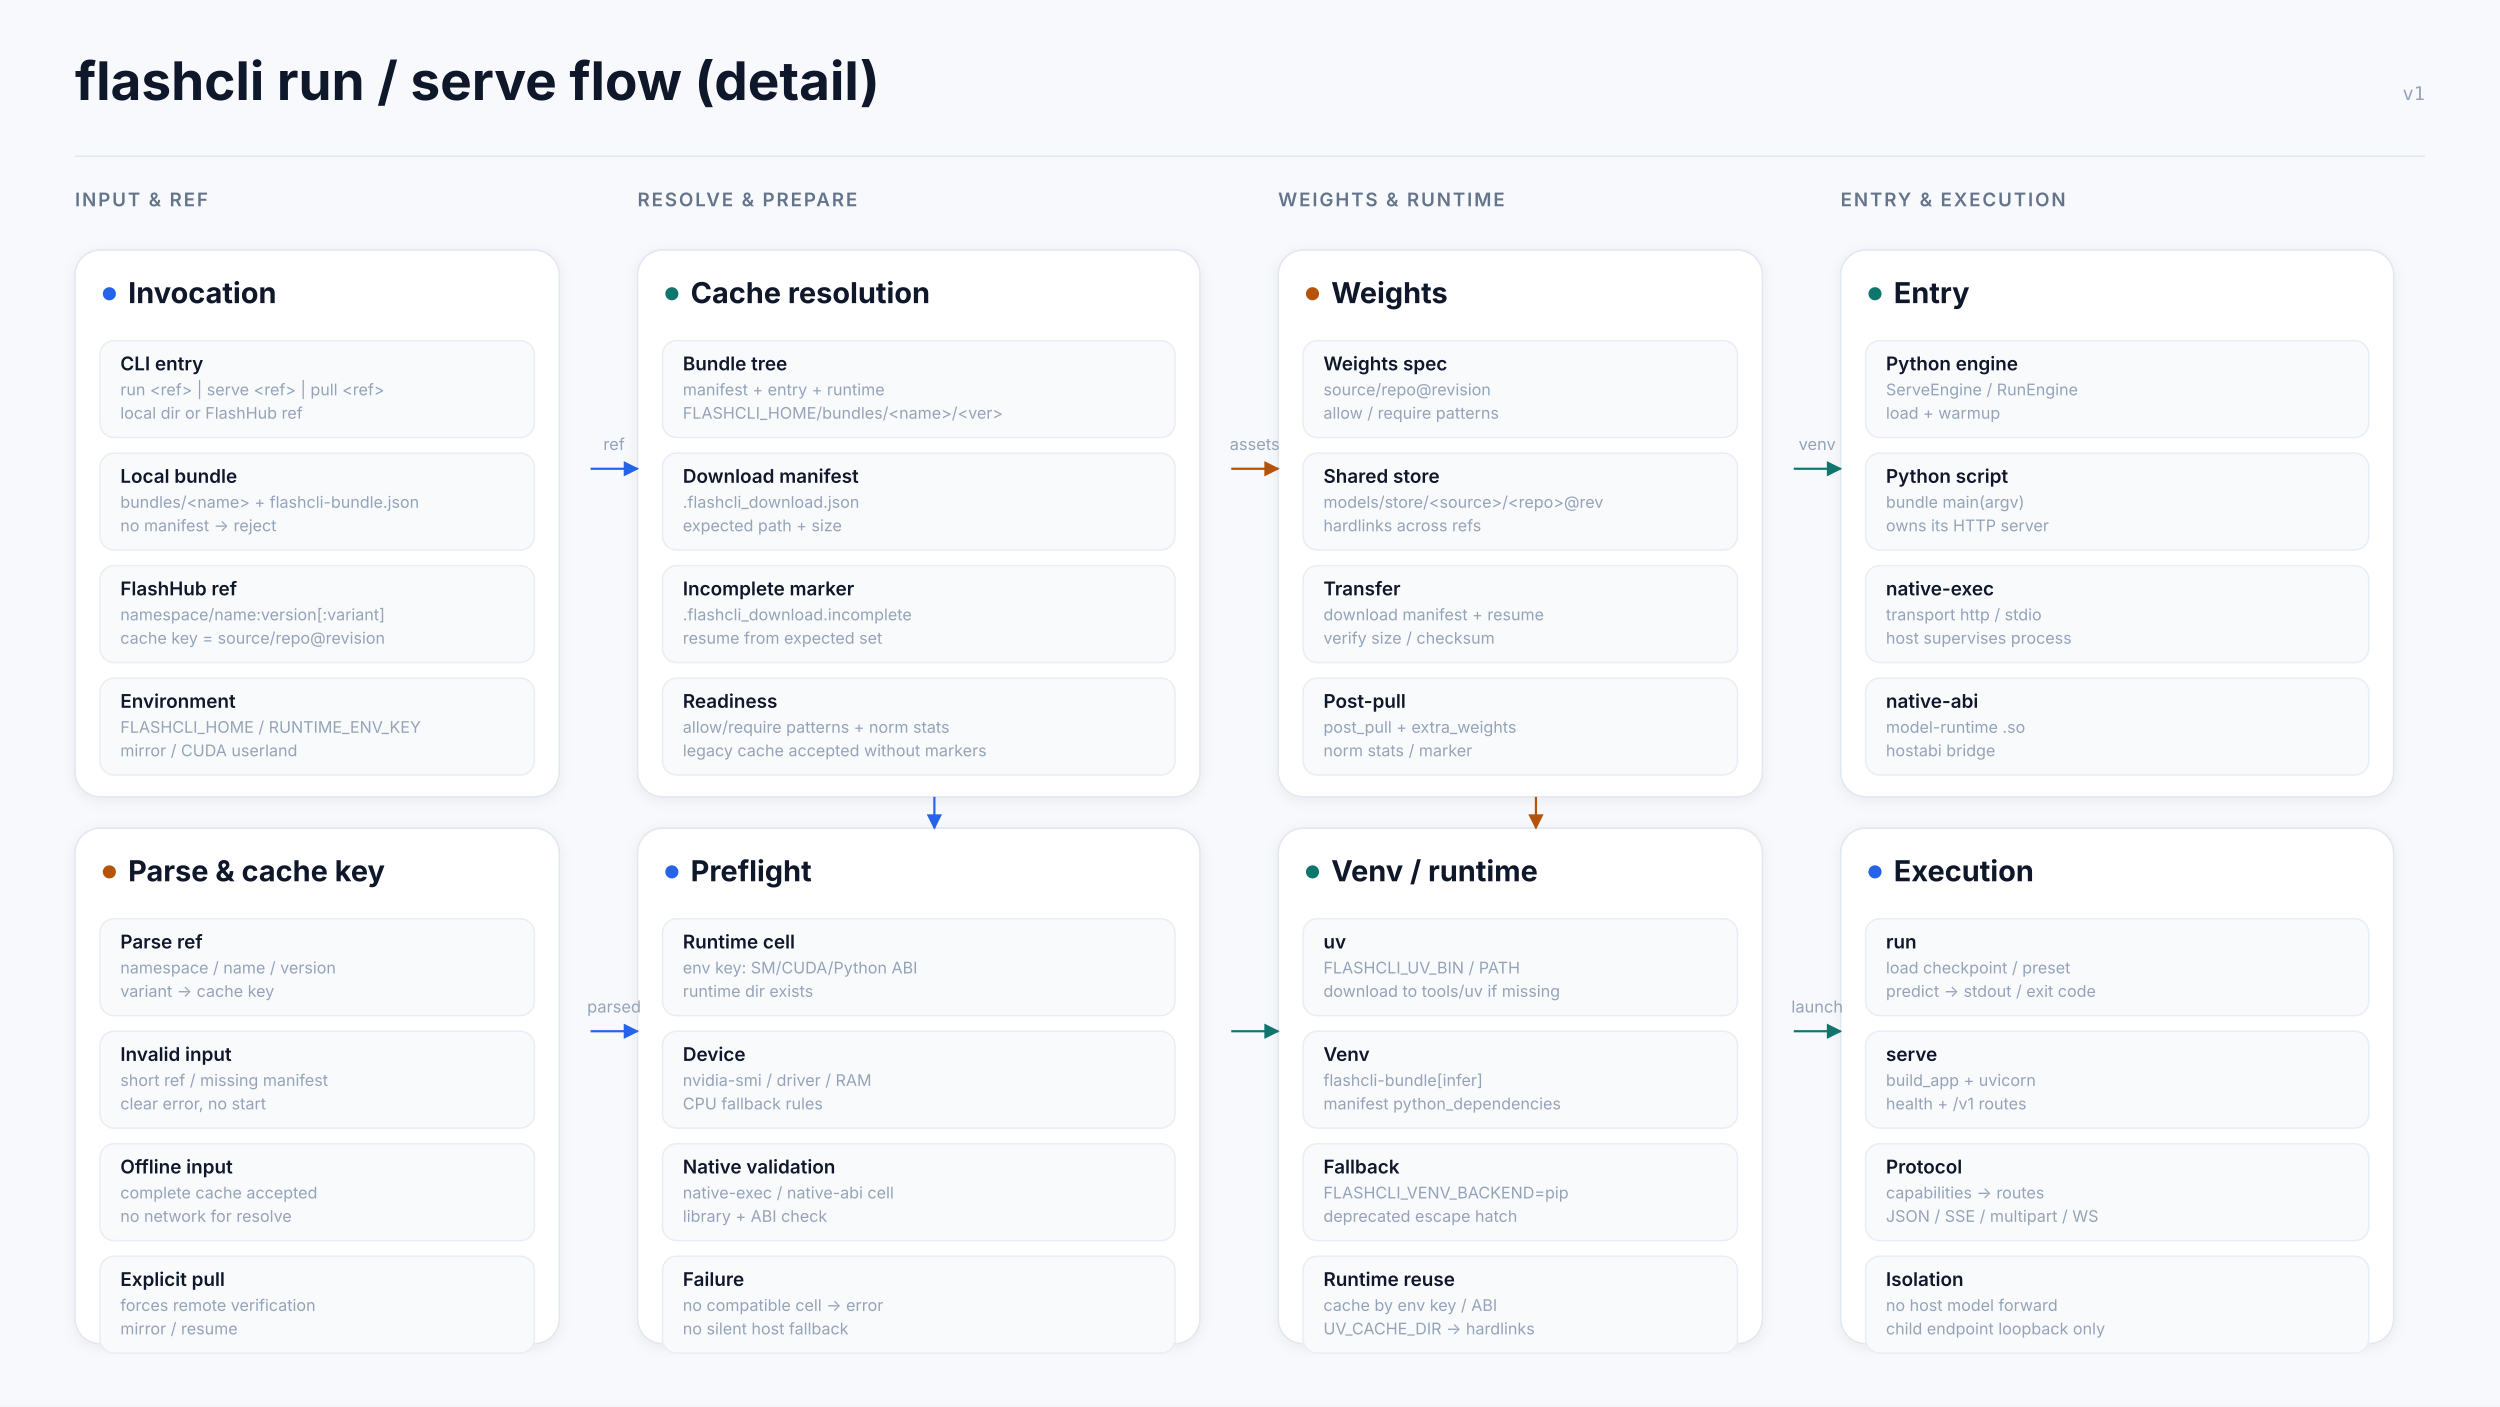
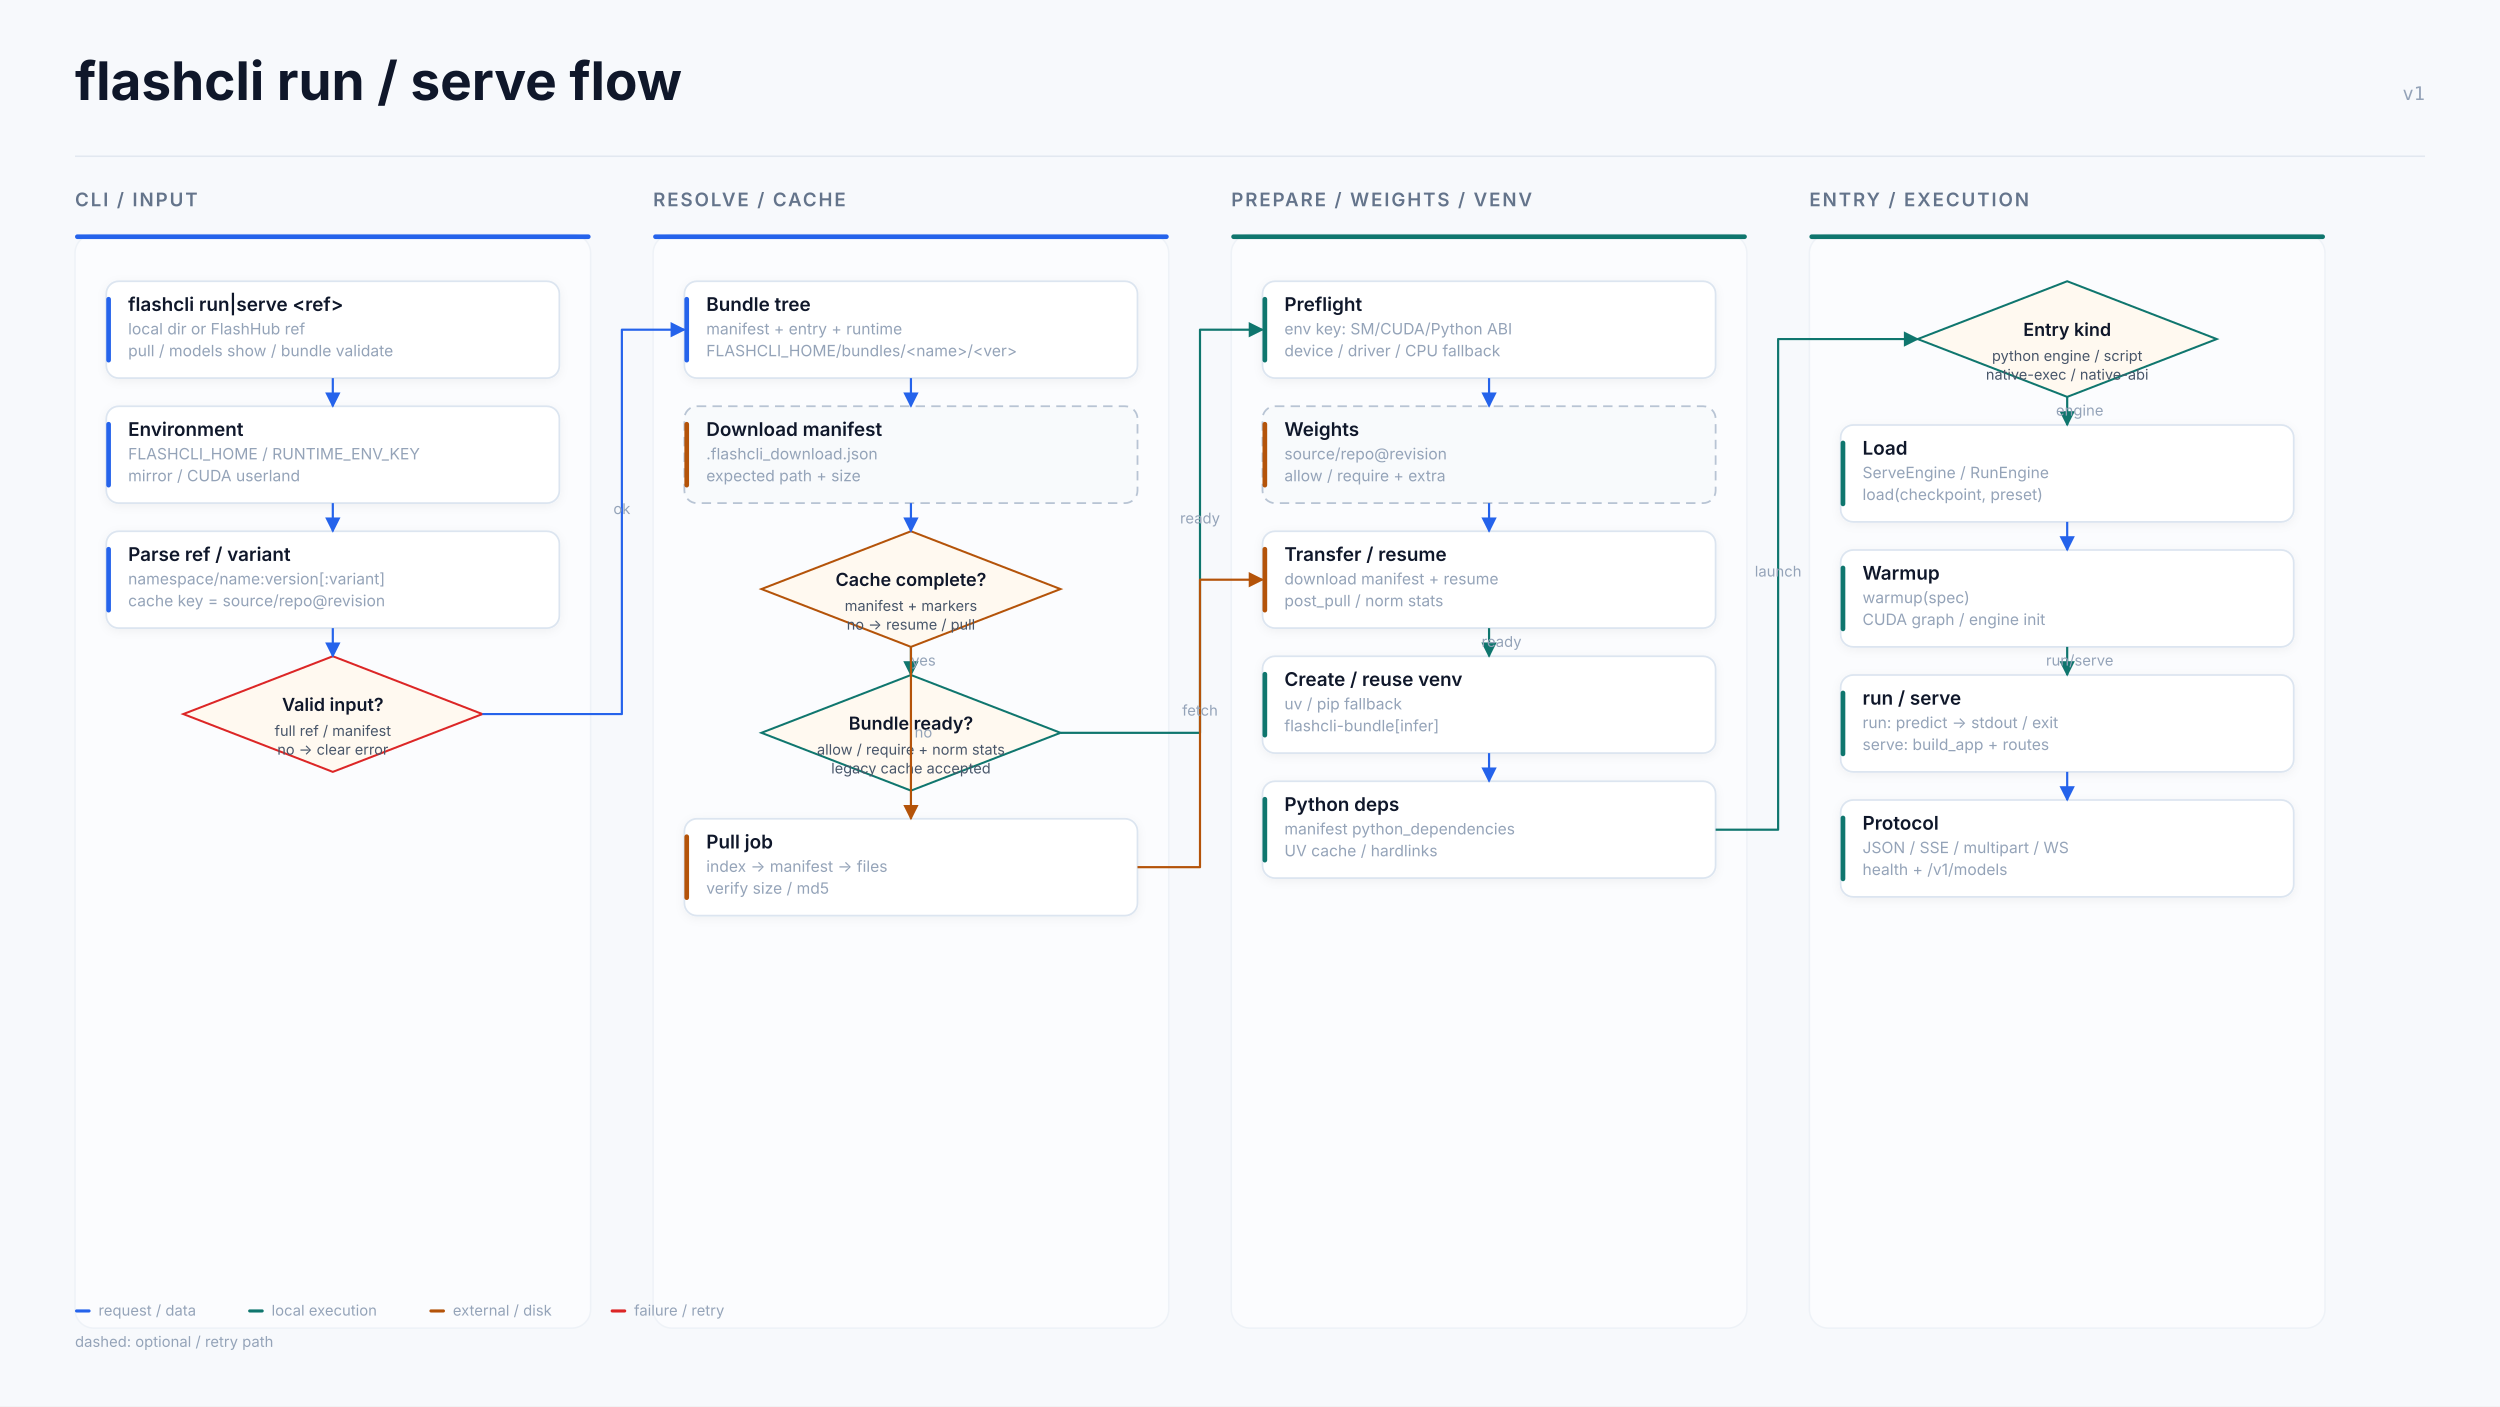
<svg xmlns="http://www.w3.org/2000/svg" width="1600" height="900" viewBox="0 0 1600 900">
  <defs>
    <filter id="shadow" x="-20%" y="-20%" width="140%" height="140%">
-       <feDropShadow dx="0" dy="2" stdDeviation="4" flood-color="#0F172A" flood-opacity="0.06" />
+       <feDropShadow dx="0" dy="1.5" stdDeviation="3" flood-color="#0F172A" flood-opacity="0.05" />
    </filter>
    <marker id="arrow-blue" viewBox="0 0 10 10" refX="9" refY="5" markerWidth="7" markerHeight="7" orient="auto-start-reverse">
      <path d="M 0 0 L 10 5 L 0 10 z" fill="#2563EB" />
    </marker>
    <marker id="arrow-green" viewBox="0 0 10 10" refX="9" refY="5" markerWidth="7" markerHeight="7" orient="auto-start-reverse">
      <path d="M 0 0 L 10 5 L 0 10 z" fill="#0F766E" />
    </marker>
    <marker id="arrow-amber" viewBox="0 0 10 10" refX="9" refY="5" markerWidth="7" markerHeight="7" orient="auto-start-reverse">
      <path d="M 0 0 L 10 5 L 0 10 z" fill="#B45309" />
    </marker>
    <marker id="arrow-red" viewBox="0 0 10 10" refX="9" refY="5" markerWidth="7" markerHeight="7" orient="auto-start-reverse">
      <path d="M 0 0 L 10 5 L 0 10 z" fill="#DC2626" />
    </marker>
  </defs>
  <rect width="1600" height="900" fill="#F7F9FC" />
  <path d="M 48 100 L 1552 100" stroke="#E2E8F0" stroke-width="1" />
-   <text x="48" y="64" text-anchor="start" font-family="Inter, Segoe UI, sans-serif" font-size="34" font-weight="700" fill="#0F172A">flashcli run / serve flow (detail)</text>
+   <text x="48" y="64" text-anchor="start" font-family="Inter, Segoe UI, sans-serif" font-size="34" font-weight="700" fill="#0F172A">flashcli run / serve flow</text>
  <text x="1552" y="64" text-anchor="end" font-family="JetBrains Mono, Consolas, monospace" font-size="12" font-weight="400" fill="#94A3B8">v1</text>
-   <text x="48" y="132" text-anchor="start" font-family="Inter, Segoe UI, sans-serif" font-size="12" font-weight="600" fill="#64748B" letter-spacing="1.2">INPUT &amp; REF</text>
-   <text x="408" y="132" text-anchor="start" font-family="Inter, Segoe UI, sans-serif" font-size="12" font-weight="600" fill="#64748B" letter-spacing="1.2">RESOLVE &amp; PREPARE</text>
-   <text x="818" y="132" text-anchor="start" font-family="Inter, Segoe UI, sans-serif" font-size="12" font-weight="600" fill="#64748B" letter-spacing="1.2">WEIGHTS &amp; RUNTIME</text>
-   <text x="1178" y="132" text-anchor="start" font-family="Inter, Segoe UI, sans-serif" font-size="12" font-weight="600" fill="#64748B" letter-spacing="1.2">ENTRY &amp; EXECUTION</text>
-   <rect x="48" y="160" width="310" height="350" rx="16" fill="#FFFFFF" stroke="#E2E8F0" stroke-width="1.1" filter="url(#shadow)" />
-   <circle cx="70" cy="188" r="4.2" fill="#2563EB" />
-   <text x="82" y="194" text-anchor="start" font-family="Inter, Segoe UI, sans-serif" font-size="18.5" font-weight="700" fill="#0F172A">Invocation</text>
-   <rect x="64" y="218" width="278" height="62" rx="9" fill="#F8FAFC" stroke="#E8EEF5" stroke-width="1" />
-   <text x="77" y="237" text-anchor="start" font-family="Inter, Segoe UI, sans-serif" font-size="12.1" font-weight="600" fill="#0F172A">CLI entry</text>
-   <text x="77" y="253" text-anchor="start" font-family="Inter, Segoe UI, sans-serif" font-size="10.3" font-weight="400" fill="#94A3B8">run &lt;ref&gt; | serve &lt;ref&gt; | pull &lt;ref&gt;</text>
-   <text x="77" y="268" text-anchor="start" font-family="Inter, Segoe UI, sans-serif" font-size="10.3" font-weight="400" fill="#94A3B8">local dir or FlashHub ref</text>
-   <rect x="64" y="290" width="278" height="62" rx="9" fill="#F8FAFC" stroke="#E8EEF5" stroke-width="1" />
-   <text x="77" y="309" text-anchor="start" font-family="Inter, Segoe UI, sans-serif" font-size="12.1" font-weight="600" fill="#0F172A">Local bundle</text>
-   <text x="77" y="325" text-anchor="start" font-family="Inter, Segoe UI, sans-serif" font-size="10.3" font-weight="400" fill="#94A3B8">bundles/&lt;name&gt; + flashcli-bundle.json</text>
-   <text x="77" y="340" text-anchor="start" font-family="Inter, Segoe UI, sans-serif" font-size="10.3" font-weight="400" fill="#94A3B8">no manifest -&gt; reject</text>
-   <rect x="64" y="362" width="278" height="62" rx="9" fill="#F8FAFC" stroke="#E8EEF5" stroke-width="1" />
-   <text x="77" y="381" text-anchor="start" font-family="Inter, Segoe UI, sans-serif" font-size="12.1" font-weight="600" fill="#0F172A">FlashHub ref</text>
-   <text x="77" y="397" text-anchor="start" font-family="Inter, Segoe UI, sans-serif" font-size="10.3" font-weight="400" fill="#94A3B8">namespace/name:version[:variant]</text>
-   <text x="77" y="412" text-anchor="start" font-family="Inter, Segoe UI, sans-serif" font-size="10.3" font-weight="400" fill="#94A3B8">cache key = source/repo@revision</text>
-   <rect x="64" y="434" width="278" height="62" rx="9" fill="#F8FAFC" stroke="#E8EEF5" stroke-width="1" />
-   <text x="77" y="453" text-anchor="start" font-family="Inter, Segoe UI, sans-serif" font-size="12.1" font-weight="600" fill="#0F172A">Environment</text>
-   <text x="77" y="469" text-anchor="start" font-family="Inter, Segoe UI, sans-serif" font-size="10.3" font-weight="400" fill="#94A3B8">FLASHCLI_HOME / RUNTIME_ENV_KEY</text>
-   <text x="77" y="484" text-anchor="start" font-family="Inter, Segoe UI, sans-serif" font-size="10.3" font-weight="400" fill="#94A3B8">mirror / CUDA userland</text>
-   <rect x="48" y="530" width="310" height="330" rx="16" fill="#FFFFFF" stroke="#E2E8F0" stroke-width="1.1" filter="url(#shadow)" />
-   <circle cx="70" cy="558" r="4.2" fill="#B45309" />
-   <text x="82" y="564" text-anchor="start" font-family="Inter, Segoe UI, sans-serif" font-size="18.5" font-weight="700" fill="#0F172A">Parse &amp; cache key</text>
-   <rect x="64" y="588" width="278" height="62" rx="9" fill="#F8FAFC" stroke="#E8EEF5" stroke-width="1" />
-   <text x="77" y="607" text-anchor="start" font-family="Inter, Segoe UI, sans-serif" font-size="12.1" font-weight="600" fill="#0F172A">Parse ref</text>
-   <text x="77" y="623" text-anchor="start" font-family="Inter, Segoe UI, sans-serif" font-size="10.3" font-weight="400" fill="#94A3B8">namespace / name / version</text>
-   <text x="77" y="638" text-anchor="start" font-family="Inter, Segoe UI, sans-serif" font-size="10.3" font-weight="400" fill="#94A3B8">variant -&gt; cache key</text>
-   <rect x="64" y="660" width="278" height="62" rx="9" fill="#F8FAFC" stroke="#E8EEF5" stroke-width="1" />
-   <text x="77" y="679" text-anchor="start" font-family="Inter, Segoe UI, sans-serif" font-size="12.1" font-weight="600" fill="#0F172A">Invalid input</text>
-   <text x="77" y="695" text-anchor="start" font-family="Inter, Segoe UI, sans-serif" font-size="10.3" font-weight="400" fill="#94A3B8">short ref / missing manifest</text>
-   <text x="77" y="710" text-anchor="start" font-family="Inter, Segoe UI, sans-serif" font-size="10.3" font-weight="400" fill="#94A3B8">clear error, no start</text>
-   <rect x="64" y="732" width="278" height="62" rx="9" fill="#F8FAFC" stroke="#E8EEF5" stroke-width="1" />
-   <text x="77" y="751" text-anchor="start" font-family="Inter, Segoe UI, sans-serif" font-size="12.1" font-weight="600" fill="#0F172A">Offline input</text>
-   <text x="77" y="767" text-anchor="start" font-family="Inter, Segoe UI, sans-serif" font-size="10.3" font-weight="400" fill="#94A3B8">complete cache accepted</text>
-   <text x="77" y="782" text-anchor="start" font-family="Inter, Segoe UI, sans-serif" font-size="10.3" font-weight="400" fill="#94A3B8">no network for resolve</text>
-   <rect x="64" y="804" width="278" height="62" rx="9" fill="#F8FAFC" stroke="#E8EEF5" stroke-width="1" />
-   <text x="77" y="823" text-anchor="start" font-family="Inter, Segoe UI, sans-serif" font-size="12.1" font-weight="600" fill="#0F172A">Explicit pull</text>
-   <text x="77" y="839" text-anchor="start" font-family="Inter, Segoe UI, sans-serif" font-size="10.3" font-weight="400" fill="#94A3B8">forces remote verification</text>
-   <text x="77" y="854" text-anchor="start" font-family="Inter, Segoe UI, sans-serif" font-size="10.3" font-weight="400" fill="#94A3B8">mirror / resume</text>
-   <rect x="408" y="160" width="360" height="350" rx="16" fill="#FFFFFF" stroke="#E2E8F0" stroke-width="1.1" filter="url(#shadow)" />
-   <circle cx="430" cy="188" r="4.2" fill="#0F766E" />
-   <text x="442" y="194" text-anchor="start" font-family="Inter, Segoe UI, sans-serif" font-size="18.5" font-weight="700" fill="#0F172A">Cache resolution</text>
-   <rect x="424" y="218" width="328" height="62" rx="9" fill="#F8FAFC" stroke="#E8EEF5" stroke-width="1" />
-   <text x="437" y="237" text-anchor="start" font-family="Inter, Segoe UI, sans-serif" font-size="12.1" font-weight="600" fill="#0F172A">Bundle tree</text>
-   <text x="437" y="253" text-anchor="start" font-family="Inter, Segoe UI, sans-serif" font-size="10.3" font-weight="400" fill="#94A3B8">manifest + entry + runtime</text>
-   <text x="437" y="268" text-anchor="start" font-family="Inter, Segoe UI, sans-serif" font-size="10.3" font-weight="400" fill="#94A3B8">FLASHCLI_HOME/bundles/&lt;name&gt;/&lt;ver&gt;</text>
-   <rect x="424" y="290" width="328" height="62" rx="9" fill="#F8FAFC" stroke="#E8EEF5" stroke-width="1" />
-   <text x="437" y="309" text-anchor="start" font-family="Inter, Segoe UI, sans-serif" font-size="12.1" font-weight="600" fill="#0F172A">Download manifest</text>
-   <text x="437" y="325" text-anchor="start" font-family="Inter, Segoe UI, sans-serif" font-size="10.3" font-weight="400" fill="#94A3B8">.flashcli_download.json</text>
-   <text x="437" y="340" text-anchor="start" font-family="Inter, Segoe UI, sans-serif" font-size="10.3" font-weight="400" fill="#94A3B8">expected path + size</text>
-   <rect x="424" y="362" width="328" height="62" rx="9" fill="#F8FAFC" stroke="#E8EEF5" stroke-width="1" />
-   <text x="437" y="381" text-anchor="start" font-family="Inter, Segoe UI, sans-serif" font-size="12.1" font-weight="600" fill="#0F172A">Incomplete marker</text>
-   <text x="437" y="397" text-anchor="start" font-family="Inter, Segoe UI, sans-serif" font-size="10.3" font-weight="400" fill="#94A3B8">.flashcli_download.incomplete</text>
-   <text x="437" y="412" text-anchor="start" font-family="Inter, Segoe UI, sans-serif" font-size="10.3" font-weight="400" fill="#94A3B8">resume from expected set</text>
-   <rect x="424" y="434" width="328" height="62" rx="9" fill="#F8FAFC" stroke="#E8EEF5" stroke-width="1" />
-   <text x="437" y="453" text-anchor="start" font-family="Inter, Segoe UI, sans-serif" font-size="12.1" font-weight="600" fill="#0F172A">Readiness</text>
-   <text x="437" y="469" text-anchor="start" font-family="Inter, Segoe UI, sans-serif" font-size="10.3" font-weight="400" fill="#94A3B8">allow/require patterns + norm stats</text>
-   <text x="437" y="484" text-anchor="start" font-family="Inter, Segoe UI, sans-serif" font-size="10.3" font-weight="400" fill="#94A3B8">legacy cache accepted without markers</text>
-   <rect x="408" y="530" width="360" height="330" rx="16" fill="#FFFFFF" stroke="#E2E8F0" stroke-width="1.1" filter="url(#shadow)" />
-   <circle cx="430" cy="558" r="4.2" fill="#2563EB" />
-   <text x="442" y="564" text-anchor="start" font-family="Inter, Segoe UI, sans-serif" font-size="18.5" font-weight="700" fill="#0F172A">Preflight</text>
-   <rect x="424" y="588" width="328" height="62" rx="9" fill="#F8FAFC" stroke="#E8EEF5" stroke-width="1" />
-   <text x="437" y="607" text-anchor="start" font-family="Inter, Segoe UI, sans-serif" font-size="12.1" font-weight="600" fill="#0F172A">Runtime cell</text>
-   <text x="437" y="623" text-anchor="start" font-family="Inter, Segoe UI, sans-serif" font-size="10.3" font-weight="400" fill="#94A3B8">env key: SM/CUDA/Python ABI</text>
-   <text x="437" y="638" text-anchor="start" font-family="Inter, Segoe UI, sans-serif" font-size="10.3" font-weight="400" fill="#94A3B8">runtime dir exists</text>
-   <rect x="424" y="660" width="328" height="62" rx="9" fill="#F8FAFC" stroke="#E8EEF5" stroke-width="1" />
-   <text x="437" y="679" text-anchor="start" font-family="Inter, Segoe UI, sans-serif" font-size="12.1" font-weight="600" fill="#0F172A">Device</text>
-   <text x="437" y="695" text-anchor="start" font-family="Inter, Segoe UI, sans-serif" font-size="10.3" font-weight="400" fill="#94A3B8">nvidia-smi / driver / RAM</text>
-   <text x="437" y="710" text-anchor="start" font-family="Inter, Segoe UI, sans-serif" font-size="10.3" font-weight="400" fill="#94A3B8">CPU fallback rules</text>
-   <rect x="424" y="732" width="328" height="62" rx="9" fill="#F8FAFC" stroke="#E8EEF5" stroke-width="1" />
-   <text x="437" y="751" text-anchor="start" font-family="Inter, Segoe UI, sans-serif" font-size="12.1" font-weight="600" fill="#0F172A">Native validation</text>
-   <text x="437" y="767" text-anchor="start" font-family="Inter, Segoe UI, sans-serif" font-size="10.3" font-weight="400" fill="#94A3B8">native-exec / native-abi cell</text>
-   <text x="437" y="782" text-anchor="start" font-family="Inter, Segoe UI, sans-serif" font-size="10.3" font-weight="400" fill="#94A3B8">library + ABI check</text>
-   <rect x="424" y="804" width="328" height="62" rx="9" fill="#F8FAFC" stroke="#E8EEF5" stroke-width="1" />
-   <text x="437" y="823" text-anchor="start" font-family="Inter, Segoe UI, sans-serif" font-size="12.1" font-weight="600" fill="#0F172A">Failure</text>
-   <text x="437" y="839" text-anchor="start" font-family="Inter, Segoe UI, sans-serif" font-size="10.3" font-weight="400" fill="#94A3B8">no compatible cell -&gt; error</text>
-   <text x="437" y="854" text-anchor="start" font-family="Inter, Segoe UI, sans-serif" font-size="10.3" font-weight="400" fill="#94A3B8">no silent host fallback</text>
-   <rect x="818" y="160" width="310" height="350" rx="16" fill="#FFFFFF" stroke="#E2E8F0" stroke-width="1.1" filter="url(#shadow)" />
-   <circle cx="840" cy="188" r="4.2" fill="#B45309" />
-   <text x="852" y="194" text-anchor="start" font-family="Inter, Segoe UI, sans-serif" font-size="18.5" font-weight="700" fill="#0F172A">Weights</text>
-   <rect x="834" y="218" width="278" height="62" rx="9" fill="#F8FAFC" stroke="#E8EEF5" stroke-width="1" />
-   <text x="847" y="237" text-anchor="start" font-family="Inter, Segoe UI, sans-serif" font-size="12.1" font-weight="600" fill="#0F172A">Weights spec</text>
-   <text x="847" y="253" text-anchor="start" font-family="Inter, Segoe UI, sans-serif" font-size="10.3" font-weight="400" fill="#94A3B8">source/repo@revision</text>
-   <text x="847" y="268" text-anchor="start" font-family="Inter, Segoe UI, sans-serif" font-size="10.3" font-weight="400" fill="#94A3B8">allow / require patterns</text>
-   <rect x="834" y="290" width="278" height="62" rx="9" fill="#F8FAFC" stroke="#E8EEF5" stroke-width="1" />
-   <text x="847" y="309" text-anchor="start" font-family="Inter, Segoe UI, sans-serif" font-size="12.1" font-weight="600" fill="#0F172A">Shared store</text>
-   <text x="847" y="325" text-anchor="start" font-family="Inter, Segoe UI, sans-serif" font-size="10.3" font-weight="400" fill="#94A3B8">models/store/&lt;source&gt;/&lt;repo&gt;@rev</text>
-   <text x="847" y="340" text-anchor="start" font-family="Inter, Segoe UI, sans-serif" font-size="10.3" font-weight="400" fill="#94A3B8">hardlinks across refs</text>
-   <rect x="834" y="362" width="278" height="62" rx="9" fill="#F8FAFC" stroke="#E8EEF5" stroke-width="1" />
-   <text x="847" y="381" text-anchor="start" font-family="Inter, Segoe UI, sans-serif" font-size="12.1" font-weight="600" fill="#0F172A">Transfer</text>
-   <text x="847" y="397" text-anchor="start" font-family="Inter, Segoe UI, sans-serif" font-size="10.3" font-weight="400" fill="#94A3B8">download manifest + resume</text>
-   <text x="847" y="412" text-anchor="start" font-family="Inter, Segoe UI, sans-serif" font-size="10.3" font-weight="400" fill="#94A3B8">verify size / checksum</text>
-   <rect x="834" y="434" width="278" height="62" rx="9" fill="#F8FAFC" stroke="#E8EEF5" stroke-width="1" />
-   <text x="847" y="453" text-anchor="start" font-family="Inter, Segoe UI, sans-serif" font-size="12.1" font-weight="600" fill="#0F172A">Post-pull</text>
-   <text x="847" y="469" text-anchor="start" font-family="Inter, Segoe UI, sans-serif" font-size="10.3" font-weight="400" fill="#94A3B8">post_pull + extra_weights</text>
-   <text x="847" y="484" text-anchor="start" font-family="Inter, Segoe UI, sans-serif" font-size="10.3" font-weight="400" fill="#94A3B8">norm stats / marker</text>
-   <rect x="818" y="530" width="310" height="330" rx="16" fill="#FFFFFF" stroke="#E2E8F0" stroke-width="1.1" filter="url(#shadow)" />
-   <circle cx="840" cy="558" r="4.2" fill="#0F766E" />
-   <text x="852" y="564" text-anchor="start" font-family="Inter, Segoe UI, sans-serif" font-size="18.5" font-weight="700" fill="#0F172A">Venv / runtime</text>
-   <rect x="834" y="588" width="278" height="62" rx="9" fill="#F8FAFC" stroke="#E8EEF5" stroke-width="1" />
-   <text x="847" y="607" text-anchor="start" font-family="Inter, Segoe UI, sans-serif" font-size="12.1" font-weight="600" fill="#0F172A">uv</text>
-   <text x="847" y="623" text-anchor="start" font-family="Inter, Segoe UI, sans-serif" font-size="10.3" font-weight="400" fill="#94A3B8">FLASHCLI_UV_BIN / PATH</text>
-   <text x="847" y="638" text-anchor="start" font-family="Inter, Segoe UI, sans-serif" font-size="10.3" font-weight="400" fill="#94A3B8">download to tools/uv if missing</text>
-   <rect x="834" y="660" width="278" height="62" rx="9" fill="#F8FAFC" stroke="#E8EEF5" stroke-width="1" />
-   <text x="847" y="679" text-anchor="start" font-family="Inter, Segoe UI, sans-serif" font-size="12.1" font-weight="600" fill="#0F172A">Venv</text>
-   <text x="847" y="695" text-anchor="start" font-family="Inter, Segoe UI, sans-serif" font-size="10.3" font-weight="400" fill="#94A3B8">flashcli-bundle[infer]</text>
-   <text x="847" y="710" text-anchor="start" font-family="Inter, Segoe UI, sans-serif" font-size="10.3" font-weight="400" fill="#94A3B8">manifest python_dependencies</text>
-   <rect x="834" y="732" width="278" height="62" rx="9" fill="#F8FAFC" stroke="#E8EEF5" stroke-width="1" />
-   <text x="847" y="751" text-anchor="start" font-family="Inter, Segoe UI, sans-serif" font-size="12.1" font-weight="600" fill="#0F172A">Fallback</text>
-   <text x="847" y="767" text-anchor="start" font-family="Inter, Segoe UI, sans-serif" font-size="10.3" font-weight="400" fill="#94A3B8">FLASHCLI_VENV_BACKEND=pip</text>
-   <text x="847" y="782" text-anchor="start" font-family="Inter, Segoe UI, sans-serif" font-size="10.3" font-weight="400" fill="#94A3B8">deprecated escape hatch</text>
-   <rect x="834" y="804" width="278" height="62" rx="9" fill="#F8FAFC" stroke="#E8EEF5" stroke-width="1" />
-   <text x="847" y="823" text-anchor="start" font-family="Inter, Segoe UI, sans-serif" font-size="12.1" font-weight="600" fill="#0F172A">Runtime reuse</text>
-   <text x="847" y="839" text-anchor="start" font-family="Inter, Segoe UI, sans-serif" font-size="10.3" font-weight="400" fill="#94A3B8">cache by env key / ABI</text>
-   <text x="847" y="854" text-anchor="start" font-family="Inter, Segoe UI, sans-serif" font-size="10.3" font-weight="400" fill="#94A3B8">UV_CACHE_DIR -&gt; hardlinks</text>
-   <rect x="1178" y="160" width="354" height="350" rx="16" fill="#FFFFFF" stroke="#E2E8F0" stroke-width="1.1" filter="url(#shadow)" />
-   <circle cx="1200" cy="188" r="4.2" fill="#0F766E" />
-   <text x="1212" y="194" text-anchor="start" font-family="Inter, Segoe UI, sans-serif" font-size="18.5" font-weight="700" fill="#0F172A">Entry</text>
-   <rect x="1194" y="218" width="322" height="62" rx="9" fill="#F8FAFC" stroke="#E8EEF5" stroke-width="1" />
-   <text x="1207" y="237" text-anchor="start" font-family="Inter, Segoe UI, sans-serif" font-size="12.1" font-weight="600" fill="#0F172A">Python engine</text>
-   <text x="1207" y="253" text-anchor="start" font-family="Inter, Segoe UI, sans-serif" font-size="10.3" font-weight="400" fill="#94A3B8">ServeEngine / RunEngine</text>
-   <text x="1207" y="268" text-anchor="start" font-family="Inter, Segoe UI, sans-serif" font-size="10.3" font-weight="400" fill="#94A3B8">load + warmup</text>
-   <rect x="1194" y="290" width="322" height="62" rx="9" fill="#F8FAFC" stroke="#E8EEF5" stroke-width="1" />
-   <text x="1207" y="309" text-anchor="start" font-family="Inter, Segoe UI, sans-serif" font-size="12.1" font-weight="600" fill="#0F172A">Python script</text>
-   <text x="1207" y="325" text-anchor="start" font-family="Inter, Segoe UI, sans-serif" font-size="10.3" font-weight="400" fill="#94A3B8">bundle main(argv)</text>
-   <text x="1207" y="340" text-anchor="start" font-family="Inter, Segoe UI, sans-serif" font-size="10.3" font-weight="400" fill="#94A3B8">owns its HTTP server</text>
-   <rect x="1194" y="362" width="322" height="62" rx="9" fill="#F8FAFC" stroke="#E8EEF5" stroke-width="1" />
-   <text x="1207" y="381" text-anchor="start" font-family="Inter, Segoe UI, sans-serif" font-size="12.1" font-weight="600" fill="#0F172A">native-exec</text>
-   <text x="1207" y="397" text-anchor="start" font-family="Inter, Segoe UI, sans-serif" font-size="10.3" font-weight="400" fill="#94A3B8">transport http / stdio</text>
-   <text x="1207" y="412" text-anchor="start" font-family="Inter, Segoe UI, sans-serif" font-size="10.3" font-weight="400" fill="#94A3B8">host supervises process</text>
-   <rect x="1194" y="434" width="322" height="62" rx="9" fill="#F8FAFC" stroke="#E8EEF5" stroke-width="1" />
-   <text x="1207" y="453" text-anchor="start" font-family="Inter, Segoe UI, sans-serif" font-size="12.1" font-weight="600" fill="#0F172A">native-abi</text>
-   <text x="1207" y="469" text-anchor="start" font-family="Inter, Segoe UI, sans-serif" font-size="10.3" font-weight="400" fill="#94A3B8">model-runtime .so</text>
-   <text x="1207" y="484" text-anchor="start" font-family="Inter, Segoe UI, sans-serif" font-size="10.3" font-weight="400" fill="#94A3B8">hostabi bridge</text>
-   <rect x="1178" y="530" width="354" height="330" rx="16" fill="#FFFFFF" stroke="#E2E8F0" stroke-width="1.1" filter="url(#shadow)" />
-   <circle cx="1200" cy="558" r="4.2" fill="#2563EB" />
-   <text x="1212" y="564" text-anchor="start" font-family="Inter, Segoe UI, sans-serif" font-size="18.5" font-weight="700" fill="#0F172A">Execution</text>
-   <rect x="1194" y="588" width="322" height="62" rx="9" fill="#F8FAFC" stroke="#E8EEF5" stroke-width="1" />
-   <text x="1207" y="607" text-anchor="start" font-family="Inter, Segoe UI, sans-serif" font-size="12.1" font-weight="600" fill="#0F172A">run</text>
-   <text x="1207" y="623" text-anchor="start" font-family="Inter, Segoe UI, sans-serif" font-size="10.3" font-weight="400" fill="#94A3B8">load checkpoint / preset</text>
-   <text x="1207" y="638" text-anchor="start" font-family="Inter, Segoe UI, sans-serif" font-size="10.3" font-weight="400" fill="#94A3B8">predict -&gt; stdout / exit code</text>
-   <rect x="1194" y="660" width="322" height="62" rx="9" fill="#F8FAFC" stroke="#E8EEF5" stroke-width="1" />
-   <text x="1207" y="679" text-anchor="start" font-family="Inter, Segoe UI, sans-serif" font-size="12.1" font-weight="600" fill="#0F172A">serve</text>
-   <text x="1207" y="695" text-anchor="start" font-family="Inter, Segoe UI, sans-serif" font-size="10.3" font-weight="400" fill="#94A3B8">build_app + uvicorn</text>
-   <text x="1207" y="710" text-anchor="start" font-family="Inter, Segoe UI, sans-serif" font-size="10.3" font-weight="400" fill="#94A3B8">health + /v1 routes</text>
-   <rect x="1194" y="732" width="322" height="62" rx="9" fill="#F8FAFC" stroke="#E8EEF5" stroke-width="1" />
-   <text x="1207" y="751" text-anchor="start" font-family="Inter, Segoe UI, sans-serif" font-size="12.1" font-weight="600" fill="#0F172A">Protocol</text>
-   <text x="1207" y="767" text-anchor="start" font-family="Inter, Segoe UI, sans-serif" font-size="10.3" font-weight="400" fill="#94A3B8">capabilities -&gt; routes</text>
-   <text x="1207" y="782" text-anchor="start" font-family="Inter, Segoe UI, sans-serif" font-size="10.3" font-weight="400" fill="#94A3B8">JSON / SSE / multipart / WS</text>
-   <rect x="1194" y="804" width="322" height="62" rx="9" fill="#F8FAFC" stroke="#E8EEF5" stroke-width="1" />
-   <text x="1207" y="823" text-anchor="start" font-family="Inter, Segoe UI, sans-serif" font-size="12.1" font-weight="600" fill="#0F172A">Isolation</text>
-   <text x="1207" y="839" text-anchor="start" font-family="Inter, Segoe UI, sans-serif" font-size="10.3" font-weight="400" fill="#94A3B8">no host model forward</text>
-   <text x="1207" y="854" text-anchor="start" font-family="Inter, Segoe UI, sans-serif" font-size="10.3" font-weight="400" fill="#94A3B8">child endpoint loopback only</text>
-   <path d="M 378 300 L 408 300" fill="none" stroke="#2563EB" stroke-width="1.4" stroke-linejoin="round" marker-end="url(#arrow-blue)" />
-   <text x="393" y="288" text-anchor="middle" font-family="Inter, Segoe UI, sans-serif" font-size="10.5" font-weight="400" fill="#94A3B8">ref</text>
-   <path d="M 788 300 L 818 300" fill="none" stroke="#B45309" stroke-width="1.4" stroke-linejoin="round" marker-end="url(#arrow-amber)" />
-   <text x="803" y="288" text-anchor="middle" font-family="Inter, Segoe UI, sans-serif" font-size="10.5" font-weight="400" fill="#94A3B8">assets</text>
-   <path d="M 1148 300 L 1178 300" fill="none" stroke="#0F766E" stroke-width="1.4" stroke-linejoin="round" marker-end="url(#arrow-green)" />
-   <text x="1163" y="288" text-anchor="middle" font-family="Inter, Segoe UI, sans-serif" font-size="10.5" font-weight="400" fill="#94A3B8">venv</text>
-   <path d="M 378 660 L 408 660" fill="none" stroke="#2563EB" stroke-width="1.4" stroke-linejoin="round" marker-end="url(#arrow-blue)" />
-   <text x="393" y="648" text-anchor="middle" font-family="Inter, Segoe UI, sans-serif" font-size="10.5" font-weight="400" fill="#94A3B8">parsed</text>
-   <path d="M 788 660 L 818 660" fill="none" stroke="#0F766E" stroke-width="1.4" stroke-linejoin="round" marker-end="url(#arrow-green)" />
-   <path d="M 1148 660 L 1178 660" fill="none" stroke="#0F766E" stroke-width="1.4" stroke-linejoin="round" marker-end="url(#arrow-green)" />
-   <text x="1163" y="648" text-anchor="middle" font-family="Inter, Segoe UI, sans-serif" font-size="10.5" font-weight="400" fill="#94A3B8">launch</text>
-   <path d="M 598 510 L 598 530" fill="none" stroke="#2563EB" stroke-width="1.4" stroke-linejoin="round" marker-end="url(#arrow-blue)" />
-   <path d="M 983 510 L 983 530" fill="none" stroke="#B45309" stroke-width="1.4" stroke-linejoin="round" marker-end="url(#arrow-amber)" />
+   <text x="48" y="132" text-anchor="start" font-family="Inter, Segoe UI, sans-serif" font-size="12" font-weight="600" fill="#64748B" letter-spacing="1.2">CLI / INPUT</text>
+   <rect x="48" y="150" width="330" height="700" rx="12" fill="#FBFCFE" stroke="#EEF2F7" stroke-width="1" />
+   <rect x="48" y="150" width="330" height="3" rx="1.5" fill="#2563EB" stroke="#2563EB" stroke-width="0" />
+   <text x="418" y="132" text-anchor="start" font-family="Inter, Segoe UI, sans-serif" font-size="12" font-weight="600" fill="#64748B" letter-spacing="1.2">RESOLVE / CACHE</text>
+   <rect x="418" y="150" width="330" height="700" rx="12" fill="#FBFCFE" stroke="#EEF2F7" stroke-width="1" />
+   <rect x="418" y="150" width="330" height="3" rx="1.5" fill="#2563EB" stroke="#2563EB" stroke-width="0" />
+   <text x="788" y="132" text-anchor="start" font-family="Inter, Segoe UI, sans-serif" font-size="12" font-weight="600" fill="#64748B" letter-spacing="1.2">PREPARE / WEIGHTS / VENV</text>
+   <rect x="788" y="150" width="330" height="700" rx="12" fill="#FBFCFE" stroke="#EEF2F7" stroke-width="1" />
+   <rect x="788" y="150" width="330" height="3" rx="1.5" fill="#0F766E" stroke="#0F766E" stroke-width="0" />
+   <text x="1158" y="132" text-anchor="start" font-family="Inter, Segoe UI, sans-serif" font-size="12" font-weight="600" fill="#64748B" letter-spacing="1.2">ENTRY / EXECUTION</text>
+   <rect x="1158" y="150" width="330" height="700" rx="12" fill="#FBFCFE" stroke="#EEF2F7" stroke-width="1" />
+   <rect x="1158" y="150" width="330" height="3" rx="1.5" fill="#0F766E" stroke="#0F766E" stroke-width="0" />
+   <rect x="68" y="180" width="290" height="62" rx="8" fill="#FFFFFF" stroke="#DCE5F0" stroke-width="1.15" filter="url(#shadow)" />
+   <rect x="68" y="190" width="3" height="42" rx="1.5" fill="#2563EB" stroke="#2563EB" stroke-width="0" />
+   <text x="82" y="199" text-anchor="start" font-family="Inter, Segoe UI, sans-serif" font-size="12.1" font-weight="600" fill="#0F172A">flashcli run|serve &lt;ref&gt;</text>
+   <text x="82" y="214" text-anchor="start" font-family="Inter, Segoe UI, sans-serif" font-size="10" font-weight="400" fill="#94A3B8">local dir or FlashHub ref</text>
+   <text x="82" y="228" text-anchor="start" font-family="Inter, Segoe UI, sans-serif" font-size="10" font-weight="400" fill="#94A3B8">pull / models show / bundle validate</text>
+   <rect x="68" y="260" width="290" height="62" rx="8" fill="#FFFFFF" stroke="#DCE5F0" stroke-width="1.15" filter="url(#shadow)" />
+   <rect x="68" y="270" width="3" height="42" rx="1.5" fill="#2563EB" stroke="#2563EB" stroke-width="0" />
+   <text x="82" y="279" text-anchor="start" font-family="Inter, Segoe UI, sans-serif" font-size="12.1" font-weight="600" fill="#0F172A">Environment</text>
+   <text x="82" y="294" text-anchor="start" font-family="Inter, Segoe UI, sans-serif" font-size="10" font-weight="400" fill="#94A3B8">FLASHCLI_HOME / RUNTIME_ENV_KEY</text>
+   <text x="82" y="308" text-anchor="start" font-family="Inter, Segoe UI, sans-serif" font-size="10" font-weight="400" fill="#94A3B8">mirror / CUDA userland</text>
+   <rect x="68" y="340" width="290" height="62" rx="8" fill="#FFFFFF" stroke="#DCE5F0" stroke-width="1.15" filter="url(#shadow)" />
+   <rect x="68" y="350" width="3" height="42" rx="1.5" fill="#2563EB" stroke="#2563EB" stroke-width="0" />
+   <text x="82" y="359" text-anchor="start" font-family="Inter, Segoe UI, sans-serif" font-size="12.1" font-weight="600" fill="#0F172A">Parse ref / variant</text>
+   <text x="82" y="374" text-anchor="start" font-family="Inter, Segoe UI, sans-serif" font-size="10" font-weight="400" fill="#94A3B8">namespace/name:version[:variant]</text>
+   <text x="82" y="388" text-anchor="start" font-family="Inter, Segoe UI, sans-serif" font-size="10" font-weight="400" fill="#94A3B8">cache key = source/repo@revision</text>
+   <polygon points="213,420 308.7,457 213,494 117.3,457" fill="#FFF9F0" stroke="#DC2626" stroke-width="1.3" />
+   <text x="213" y="455" text-anchor="middle" font-family="Inter, Segoe UI, sans-serif" font-size="11.5" font-weight="600" fill="#0F172A">Valid input?</text>
+   <text x="213" y="471" text-anchor="middle" font-family="Inter, Segoe UI, sans-serif" font-size="9.3" font-weight="400" fill="#475569">full ref / manifest</text>
+   <text x="213" y="483" text-anchor="middle" font-family="Inter, Segoe UI, sans-serif" font-size="9.3" font-weight="400" fill="#475569">no -&gt; clear error</text>
+   <rect x="438" y="180" width="290" height="62" rx="8" fill="#FFFFFF" stroke="#DCE5F0" stroke-width="1.15" filter="url(#shadow)" />
+   <rect x="438" y="190" width="3" height="42" rx="1.5" fill="#2563EB" stroke="#2563EB" stroke-width="0" />
+   <text x="452" y="199" text-anchor="start" font-family="Inter, Segoe UI, sans-serif" font-size="12.1" font-weight="600" fill="#0F172A">Bundle tree</text>
+   <text x="452" y="214" text-anchor="start" font-family="Inter, Segoe UI, sans-serif" font-size="10" font-weight="400" fill="#94A3B8">manifest + entry + runtime</text>
+   <text x="452" y="228" text-anchor="start" font-family="Inter, Segoe UI, sans-serif" font-size="10" font-weight="400" fill="#94A3B8">FLASHCLI_HOME/bundles/&lt;name&gt;/&lt;ver&gt;</text>
+   <rect x="438" y="260" width="290" height="62" rx="8" fill="#F8FAFC" stroke="#B8C4D4" stroke-width="1.15" stroke-dasharray="6 4" />
+   <rect x="438" y="270" width="3" height="42" rx="1.5" fill="#B45309" stroke="#B45309" stroke-width="0" />
+   <text x="452" y="279" text-anchor="start" font-family="Inter, Segoe UI, sans-serif" font-size="12.1" font-weight="600" fill="#0F172A">Download manifest</text>
+   <text x="452" y="294" text-anchor="start" font-family="Inter, Segoe UI, sans-serif" font-size="10" font-weight="400" fill="#94A3B8">.flashcli_download.json</text>
+   <text x="452" y="308" text-anchor="start" font-family="Inter, Segoe UI, sans-serif" font-size="10" font-weight="400" fill="#94A3B8">expected path + size</text>
+   <polygon points="583,340 678.7,377 583,414 487.3,377" fill="#FFF9F0" stroke="#B45309" stroke-width="1.3" />
+   <text x="583" y="375" text-anchor="middle" font-family="Inter, Segoe UI, sans-serif" font-size="11.5" font-weight="600" fill="#0F172A">Cache complete?</text>
+   <text x="583" y="391" text-anchor="middle" font-family="Inter, Segoe UI, sans-serif" font-size="9.3" font-weight="400" fill="#475569">manifest + markers</text>
+   <text x="583" y="403" text-anchor="middle" font-family="Inter, Segoe UI, sans-serif" font-size="9.3" font-weight="400" fill="#475569">no -&gt; resume / pull</text>
+   <polygon points="583,432 678.7,469 583,506 487.3,469" fill="#FFF9F0" stroke="#0F766E" stroke-width="1.3" />
+   <text x="583" y="467" text-anchor="middle" font-family="Inter, Segoe UI, sans-serif" font-size="11.5" font-weight="600" fill="#0F172A">Bundle ready?</text>
+   <text x="583" y="483" text-anchor="middle" font-family="Inter, Segoe UI, sans-serif" font-size="9.3" font-weight="400" fill="#475569">allow / require + norm stats</text>
+   <text x="583" y="495" text-anchor="middle" font-family="Inter, Segoe UI, sans-serif" font-size="9.3" font-weight="400" fill="#475569">legacy cache accepted</text>
+   <rect x="438" y="524" width="290" height="62" rx="8" fill="#FFFFFF" stroke="#DCE5F0" stroke-width="1.15" filter="url(#shadow)" />
+   <rect x="438" y="534" width="3" height="42" rx="1.5" fill="#B45309" stroke="#B45309" stroke-width="0" />
+   <text x="452" y="543" text-anchor="start" font-family="Inter, Segoe UI, sans-serif" font-size="12.1" font-weight="600" fill="#0F172A">Pull job</text>
+   <text x="452" y="558" text-anchor="start" font-family="Inter, Segoe UI, sans-serif" font-size="10" font-weight="400" fill="#94A3B8">index -&gt; manifest -&gt; files</text>
+   <text x="452" y="572" text-anchor="start" font-family="Inter, Segoe UI, sans-serif" font-size="10" font-weight="400" fill="#94A3B8">verify size / md5</text>
+   <rect x="808" y="180" width="290" height="62" rx="8" fill="#FFFFFF" stroke="#DCE5F0" stroke-width="1.15" filter="url(#shadow)" />
+   <rect x="808" y="190" width="3" height="42" rx="1.5" fill="#0F766E" stroke="#0F766E" stroke-width="0" />
+   <text x="822" y="199" text-anchor="start" font-family="Inter, Segoe UI, sans-serif" font-size="12.1" font-weight="600" fill="#0F172A">Preflight</text>
+   <text x="822" y="214" text-anchor="start" font-family="Inter, Segoe UI, sans-serif" font-size="10" font-weight="400" fill="#94A3B8">env key: SM/CUDA/Python ABI</text>
+   <text x="822" y="228" text-anchor="start" font-family="Inter, Segoe UI, sans-serif" font-size="10" font-weight="400" fill="#94A3B8">device / driver / CPU fallback</text>
+   <rect x="808" y="260" width="290" height="62" rx="8" fill="#F8FAFC" stroke="#B8C4D4" stroke-width="1.15" stroke-dasharray="6 4" />
+   <rect x="808" y="270" width="3" height="42" rx="1.5" fill="#B45309" stroke="#B45309" stroke-width="0" />
+   <text x="822" y="279" text-anchor="start" font-family="Inter, Segoe UI, sans-serif" font-size="12.1" font-weight="600" fill="#0F172A">Weights</text>
+   <text x="822" y="294" text-anchor="start" font-family="Inter, Segoe UI, sans-serif" font-size="10" font-weight="400" fill="#94A3B8">source/repo@revision</text>
+   <text x="822" y="308" text-anchor="start" font-family="Inter, Segoe UI, sans-serif" font-size="10" font-weight="400" fill="#94A3B8">allow / require + extra</text>
+   <rect x="808" y="340" width="290" height="62" rx="8" fill="#FFFFFF" stroke="#DCE5F0" stroke-width="1.15" filter="url(#shadow)" />
+   <rect x="808" y="350" width="3" height="42" rx="1.5" fill="#B45309" stroke="#B45309" stroke-width="0" />
+   <text x="822" y="359" text-anchor="start" font-family="Inter, Segoe UI, sans-serif" font-size="12.1" font-weight="600" fill="#0F172A">Transfer / resume</text>
+   <text x="822" y="374" text-anchor="start" font-family="Inter, Segoe UI, sans-serif" font-size="10" font-weight="400" fill="#94A3B8">download manifest + resume</text>
+   <text x="822" y="388" text-anchor="start" font-family="Inter, Segoe UI, sans-serif" font-size="10" font-weight="400" fill="#94A3B8">post_pull / norm stats</text>
+   <rect x="808" y="420" width="290" height="62" rx="8" fill="#FFFFFF" stroke="#DCE5F0" stroke-width="1.15" filter="url(#shadow)" />
+   <rect x="808" y="430" width="3" height="42" rx="1.5" fill="#0F766E" stroke="#0F766E" stroke-width="0" />
+   <text x="822" y="439" text-anchor="start" font-family="Inter, Segoe UI, sans-serif" font-size="12.1" font-weight="600" fill="#0F172A">Create / reuse venv</text>
+   <text x="822" y="454" text-anchor="start" font-family="Inter, Segoe UI, sans-serif" font-size="10" font-weight="400" fill="#94A3B8">uv / pip fallback</text>
+   <text x="822" y="468" text-anchor="start" font-family="Inter, Segoe UI, sans-serif" font-size="10" font-weight="400" fill="#94A3B8">flashcli-bundle[infer]</text>
+   <rect x="808" y="500" width="290" height="62" rx="8" fill="#FFFFFF" stroke="#DCE5F0" stroke-width="1.15" filter="url(#shadow)" />
+   <rect x="808" y="510" width="3" height="42" rx="1.5" fill="#0F766E" stroke="#0F766E" stroke-width="0" />
+   <text x="822" y="519" text-anchor="start" font-family="Inter, Segoe UI, sans-serif" font-size="12.1" font-weight="600" fill="#0F172A">Python deps</text>
+   <text x="822" y="534" text-anchor="start" font-family="Inter, Segoe UI, sans-serif" font-size="10" font-weight="400" fill="#94A3B8">manifest python_dependencies</text>
+   <text x="822" y="548" text-anchor="start" font-family="Inter, Segoe UI, sans-serif" font-size="10" font-weight="400" fill="#94A3B8">UV cache / hardlinks</text>
+   <polygon points="1323,180 1418.7,217 1323,254 1227.3,217" fill="#FFF9F0" stroke="#0F766E" stroke-width="1.3" />
+   <text x="1323" y="215" text-anchor="middle" font-family="Inter, Segoe UI, sans-serif" font-size="11.5" font-weight="600" fill="#0F172A">Entry kind</text>
+   <text x="1323" y="231" text-anchor="middle" font-family="Inter, Segoe UI, sans-serif" font-size="9.3" font-weight="400" fill="#475569">python engine / script</text>
+   <text x="1323" y="243" text-anchor="middle" font-family="Inter, Segoe UI, sans-serif" font-size="9.3" font-weight="400" fill="#475569">native-exec / native-abi</text>
+   <rect x="1178" y="272" width="290" height="62" rx="8" fill="#FFFFFF" stroke="#DCE5F0" stroke-width="1.15" filter="url(#shadow)" />
+   <rect x="1178" y="282" width="3" height="42" rx="1.5" fill="#0F766E" stroke="#0F766E" stroke-width="0" />
+   <text x="1192" y="291" text-anchor="start" font-family="Inter, Segoe UI, sans-serif" font-size="12.1" font-weight="600" fill="#0F172A">Load</text>
+   <text x="1192" y="306" text-anchor="start" font-family="Inter, Segoe UI, sans-serif" font-size="10" font-weight="400" fill="#94A3B8">ServeEngine / RunEngine</text>
+   <text x="1192" y="320" text-anchor="start" font-family="Inter, Segoe UI, sans-serif" font-size="10" font-weight="400" fill="#94A3B8">load(checkpoint, preset)</text>
+   <rect x="1178" y="352" width="290" height="62" rx="8" fill="#FFFFFF" stroke="#DCE5F0" stroke-width="1.15" filter="url(#shadow)" />
+   <rect x="1178" y="362" width="3" height="42" rx="1.5" fill="#0F766E" stroke="#0F766E" stroke-width="0" />
+   <text x="1192" y="371" text-anchor="start" font-family="Inter, Segoe UI, sans-serif" font-size="12.1" font-weight="600" fill="#0F172A">Warmup</text>
+   <text x="1192" y="386" text-anchor="start" font-family="Inter, Segoe UI, sans-serif" font-size="10" font-weight="400" fill="#94A3B8">warmup(spec)</text>
+   <text x="1192" y="400" text-anchor="start" font-family="Inter, Segoe UI, sans-serif" font-size="10" font-weight="400" fill="#94A3B8">CUDA graph / engine init</text>
+   <rect x="1178" y="432" width="290" height="62" rx="8" fill="#FFFFFF" stroke="#DCE5F0" stroke-width="1.15" filter="url(#shadow)" />
+   <rect x="1178" y="442" width="3" height="42" rx="1.5" fill="#0F766E" stroke="#0F766E" stroke-width="0" />
+   <text x="1192" y="451" text-anchor="start" font-family="Inter, Segoe UI, sans-serif" font-size="12.1" font-weight="600" fill="#0F172A">run / serve</text>
+   <text x="1192" y="466" text-anchor="start" font-family="Inter, Segoe UI, sans-serif" font-size="10" font-weight="400" fill="#94A3B8">run: predict -&gt; stdout / exit</text>
+   <text x="1192" y="480" text-anchor="start" font-family="Inter, Segoe UI, sans-serif" font-size="10" font-weight="400" fill="#94A3B8">serve: build_app + routes</text>
+   <rect x="1178" y="512" width="290" height="62" rx="8" fill="#FFFFFF" stroke="#DCE5F0" stroke-width="1.15" filter="url(#shadow)" />
+   <rect x="1178" y="522" width="3" height="42" rx="1.5" fill="#0F766E" stroke="#0F766E" stroke-width="0" />
+   <text x="1192" y="531" text-anchor="start" font-family="Inter, Segoe UI, sans-serif" font-size="12.1" font-weight="600" fill="#0F172A">Protocol</text>
+   <text x="1192" y="546" text-anchor="start" font-family="Inter, Segoe UI, sans-serif" font-size="10" font-weight="400" fill="#94A3B8">JSON / SSE / multipart / WS</text>
+   <text x="1192" y="560" text-anchor="start" font-family="Inter, Segoe UI, sans-serif" font-size="10" font-weight="400" fill="#94A3B8">health + /v1/models</text>
+   <path d="M 213 242 L 213 260" fill="none" stroke="#2563EB" stroke-width="1.4" stroke-linejoin="round" marker-end="url(#arrow-blue)" />
+   <path d="M 213 322 L 213 340" fill="none" stroke="#2563EB" stroke-width="1.4" stroke-linejoin="round" marker-end="url(#arrow-blue)" />
+   <path d="M 213 402 L 213 420" fill="none" stroke="#2563EB" stroke-width="1.4" stroke-linejoin="round" marker-end="url(#arrow-blue)" />
+   <path d="M 308.7 457 L 398 457 L 398 211 L 438 211" fill="none" stroke="#2563EB" stroke-width="1.4" stroke-linejoin="round" marker-end="url(#arrow-blue)" />
+   <text x="398" y="329" text-anchor="middle" font-family="Inter, Segoe UI, sans-serif" font-size="9.5" font-weight="400" fill="#94A3B8">ok</text>
+   <path d="M 583 242 L 583 260" fill="none" stroke="#2563EB" stroke-width="1.4" stroke-linejoin="round" marker-end="url(#arrow-blue)" />
+   <path d="M 583 322 L 583 340" fill="none" stroke="#2563EB" stroke-width="1.4" stroke-linejoin="round" marker-end="url(#arrow-blue)" />
+   <path d="M 583 414 L 583 432" fill="none" stroke="#0F766E" stroke-width="1.4" stroke-linejoin="round" marker-end="url(#arrow-green)" />
+   <text x="591" y="426" text-anchor="middle" font-family="Inter, Segoe UI, sans-serif" font-size="9.5" font-weight="400" fill="#94A3B8">yes</text>
+   <path d="M 583 414 L 583 524" fill="none" stroke="#B45309" stroke-width="1.4" stroke-linejoin="round" marker-end="url(#arrow-amber)" />
+   <text x="591" y="472" text-anchor="middle" font-family="Inter, Segoe UI, sans-serif" font-size="9.5" font-weight="400" fill="#94A3B8">no</text>
+   <path d="M 678.7 469 L 768 469 L 768 211 L 808 211" fill="none" stroke="#0F766E" stroke-width="1.4" stroke-linejoin="round" marker-end="url(#arrow-green)" />
+   <text x="768" y="335" text-anchor="middle" font-family="Inter, Segoe UI, sans-serif" font-size="9.5" font-weight="400" fill="#94A3B8">ready</text>
+   <path d="M 728 555 L 768 555 L 768 371 L 808 371" fill="none" stroke="#B45309" stroke-width="1.4" stroke-linejoin="round" marker-end="url(#arrow-amber)" />
+   <text x="768" y="458" text-anchor="middle" font-family="Inter, Segoe UI, sans-serif" font-size="9.5" font-weight="400" fill="#94A3B8">fetch</text>
+   <path d="M 953 242 L 953 260" fill="none" stroke="#2563EB" stroke-width="1.4" stroke-linejoin="round" marker-end="url(#arrow-blue)" />
+   <path d="M 953 322 L 953 340" fill="none" stroke="#2563EB" stroke-width="1.4" stroke-linejoin="round" marker-end="url(#arrow-blue)" />
+   <path d="M 953 402 L 953 420" fill="none" stroke="#0F766E" stroke-width="1.4" stroke-linejoin="round" marker-end="url(#arrow-green)" />
+   <text x="961" y="414" text-anchor="middle" font-family="Inter, Segoe UI, sans-serif" font-size="9.5" font-weight="400" fill="#94A3B8">ready</text>
+   <path d="M 953 482 L 953 500" fill="none" stroke="#2563EB" stroke-width="1.4" stroke-linejoin="round" marker-end="url(#arrow-blue)" />
+   <path d="M 1098 531 L 1138 531 L 1138 217 L 1227.3 217" fill="none" stroke="#0F766E" stroke-width="1.4" stroke-linejoin="round" marker-end="url(#arrow-green)" />
+   <text x="1138" y="369" text-anchor="middle" font-family="Inter, Segoe UI, sans-serif" font-size="9.5" font-weight="400" fill="#94A3B8">launch</text>
+   <path d="M 1323 254 L 1323 272" fill="none" stroke="#0F766E" stroke-width="1.4" stroke-linejoin="round" marker-end="url(#arrow-green)" />
+   <text x="1331" y="266" text-anchor="middle" font-family="Inter, Segoe UI, sans-serif" font-size="9.5" font-weight="400" fill="#94A3B8">engine</text>
+   <path d="M 1323 334 L 1323 352" fill="none" stroke="#2563EB" stroke-width="1.4" stroke-linejoin="round" marker-end="url(#arrow-blue)" />
+   <path d="M 1323 414 L 1323 432" fill="none" stroke="#0F766E" stroke-width="1.4" stroke-linejoin="round" marker-end="url(#arrow-green)" />
+   <text x="1331" y="426" text-anchor="middle" font-family="Inter, Segoe UI, sans-serif" font-size="9.5" font-weight="400" fill="#94A3B8">run/serve</text>
+   <path d="M 1323 494 L 1323 512" fill="none" stroke="#2563EB" stroke-width="1.4" stroke-linejoin="round" marker-end="url(#arrow-blue)" />
+   <rect x="48" y="838" width="10" height="2" rx="1" fill="#2563EB" stroke="#2563EB" stroke-width="0" />
+   <text x="63" y="842" text-anchor="start" font-family="Inter, Segoe UI, sans-serif" font-size="9.5" font-weight="400" fill="#94A3B8">request / data</text>
+   <rect x="158.8" y="838" width="10" height="2" rx="1" fill="#0F766E" stroke="#0F766E" stroke-width="0" />
+   <text x="173.8" y="842" text-anchor="start" font-family="Inter, Segoe UI, sans-serif" font-size="9.5" font-weight="400" fill="#94A3B8">local execution</text>
+   <rect x="274.8" y="838" width="10" height="2" rx="1" fill="#B45309" stroke="#B45309" stroke-width="0" />
+   <text x="289.8" y="842" text-anchor="start" font-family="Inter, Segoe UI, sans-serif" font-size="9.5" font-weight="400" fill="#94A3B8">external / disk</text>
+   <rect x="390.8" y="838" width="10" height="2" rx="1" fill="#DC2626" stroke="#DC2626" stroke-width="0" />
+   <text x="405.8" y="842" text-anchor="start" font-family="Inter, Segoe UI, sans-serif" font-size="9.5" font-weight="400" fill="#94A3B8">failure / retry</text>
+   <text x="48" y="862" text-anchor="start" font-family="Inter, Segoe UI, sans-serif" font-size="9.5" font-weight="400" fill="#94A3B8">dashed: optional / retry path</text>
</svg>
